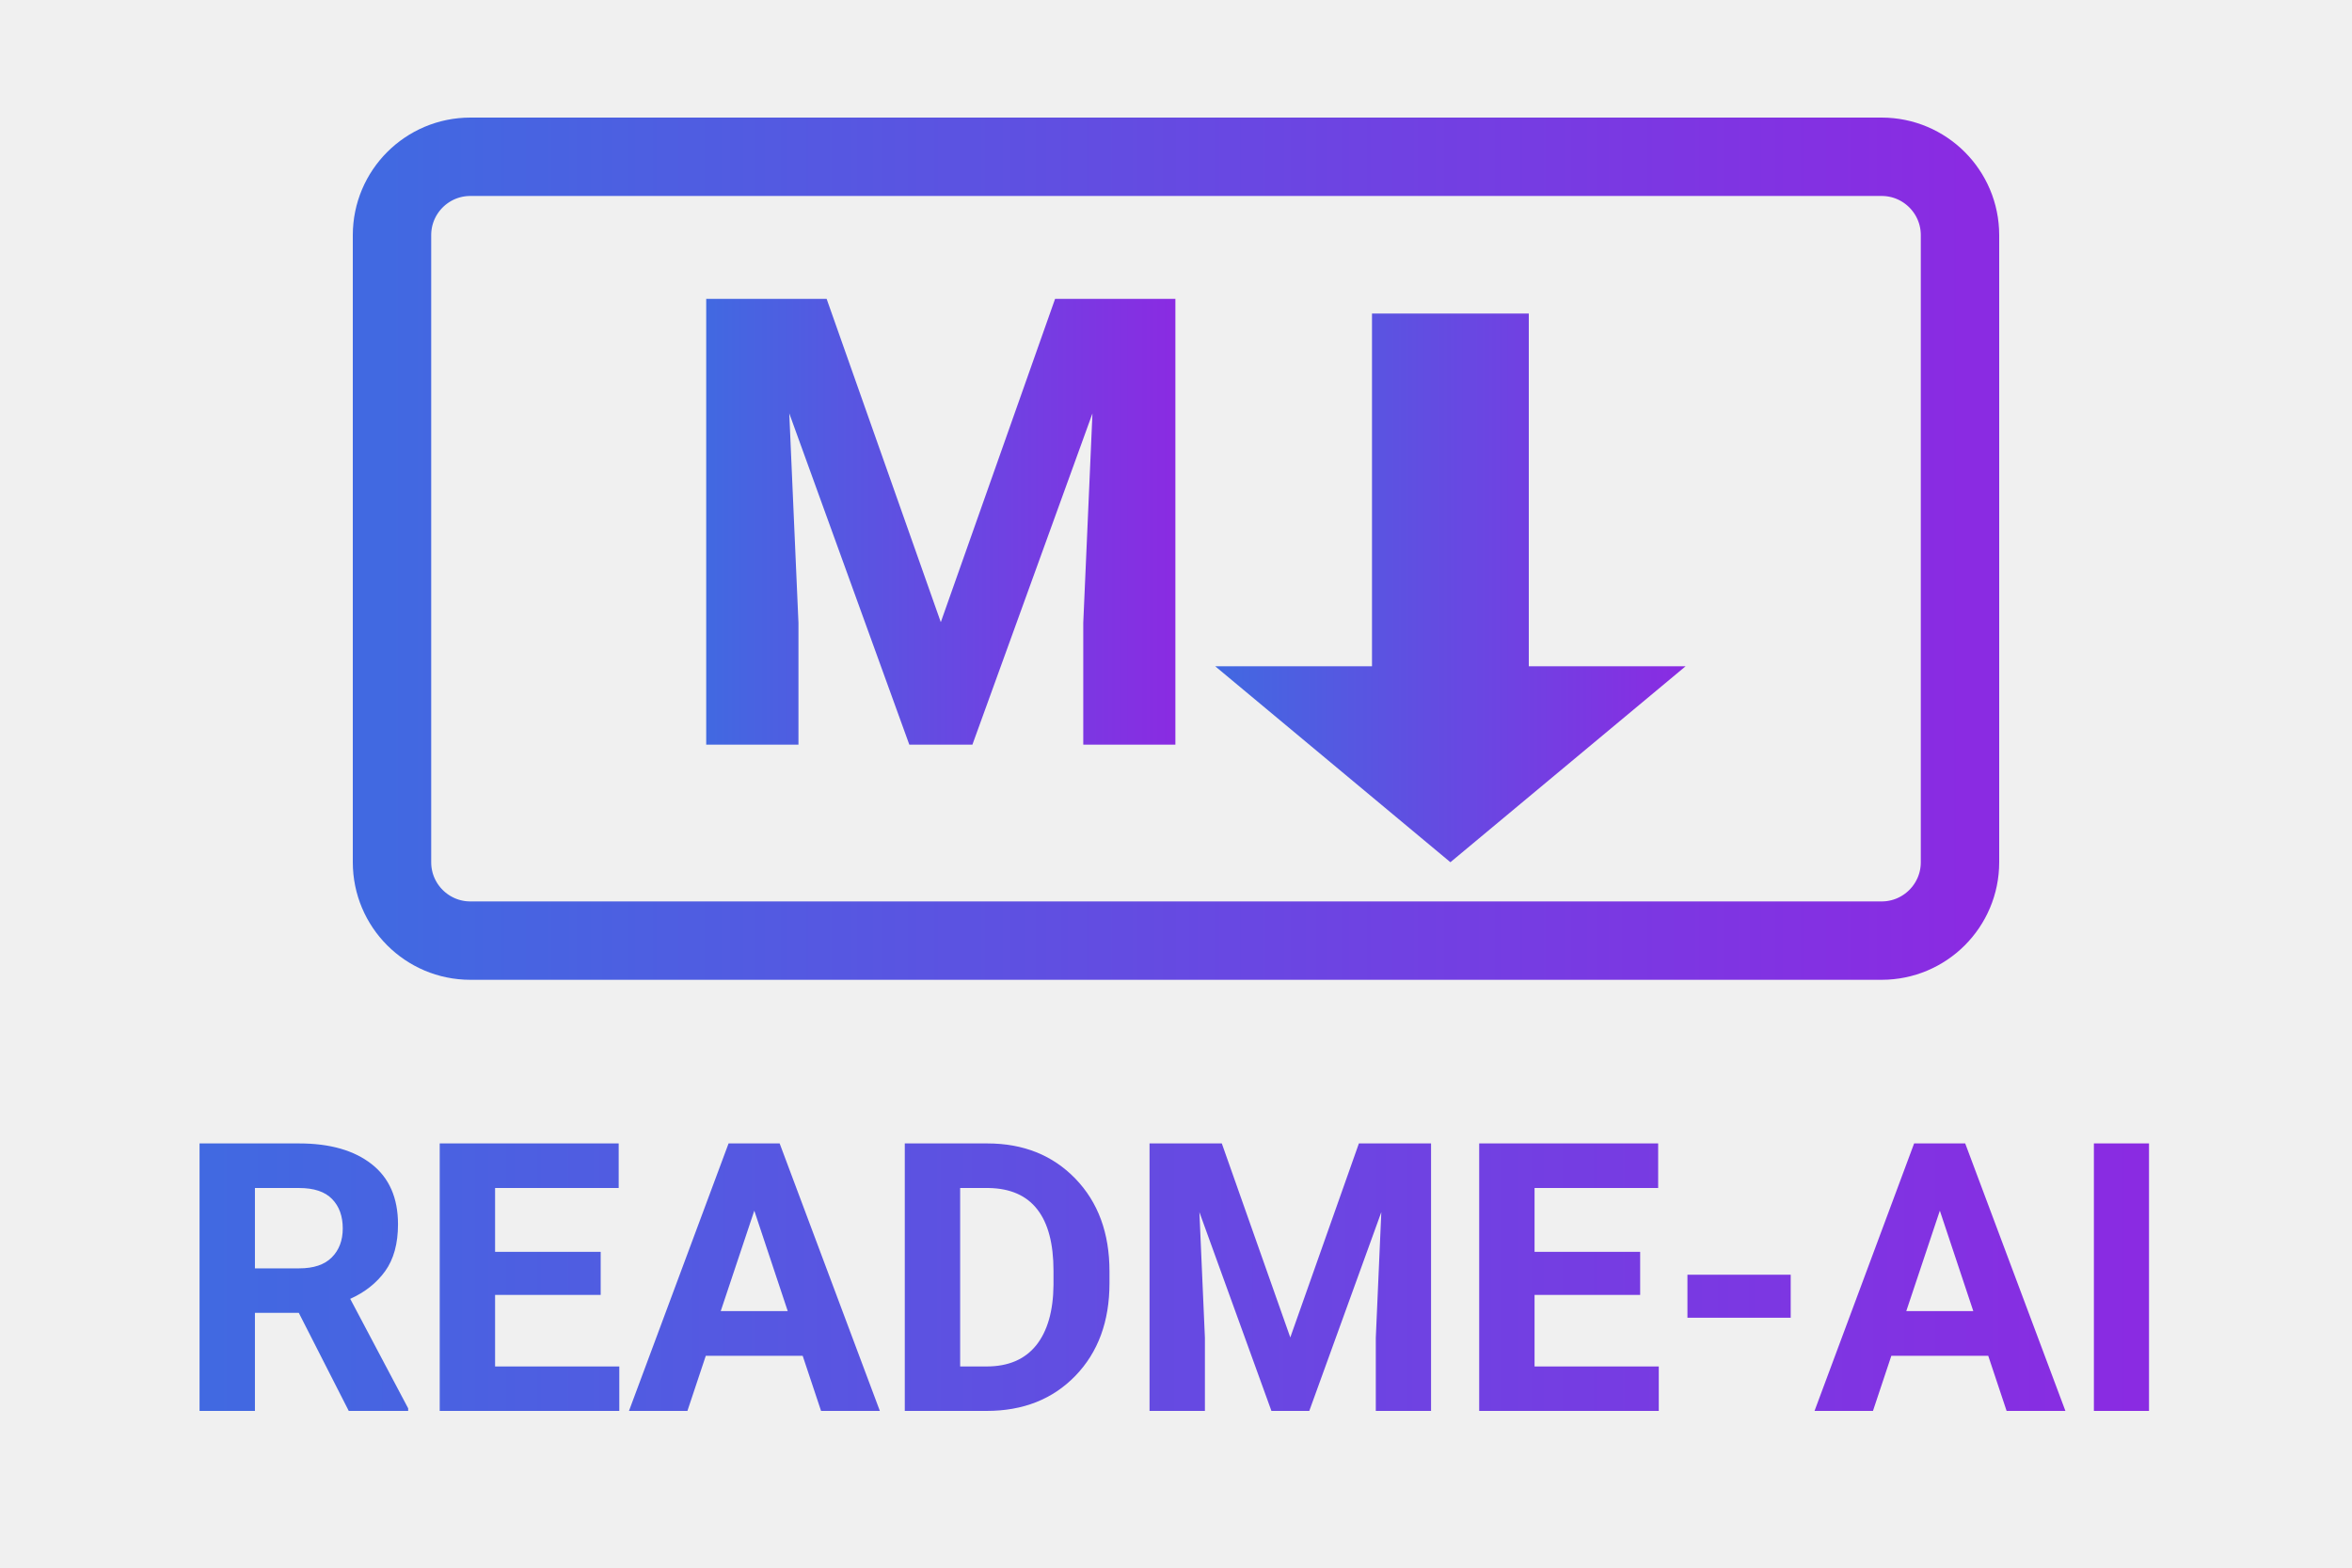
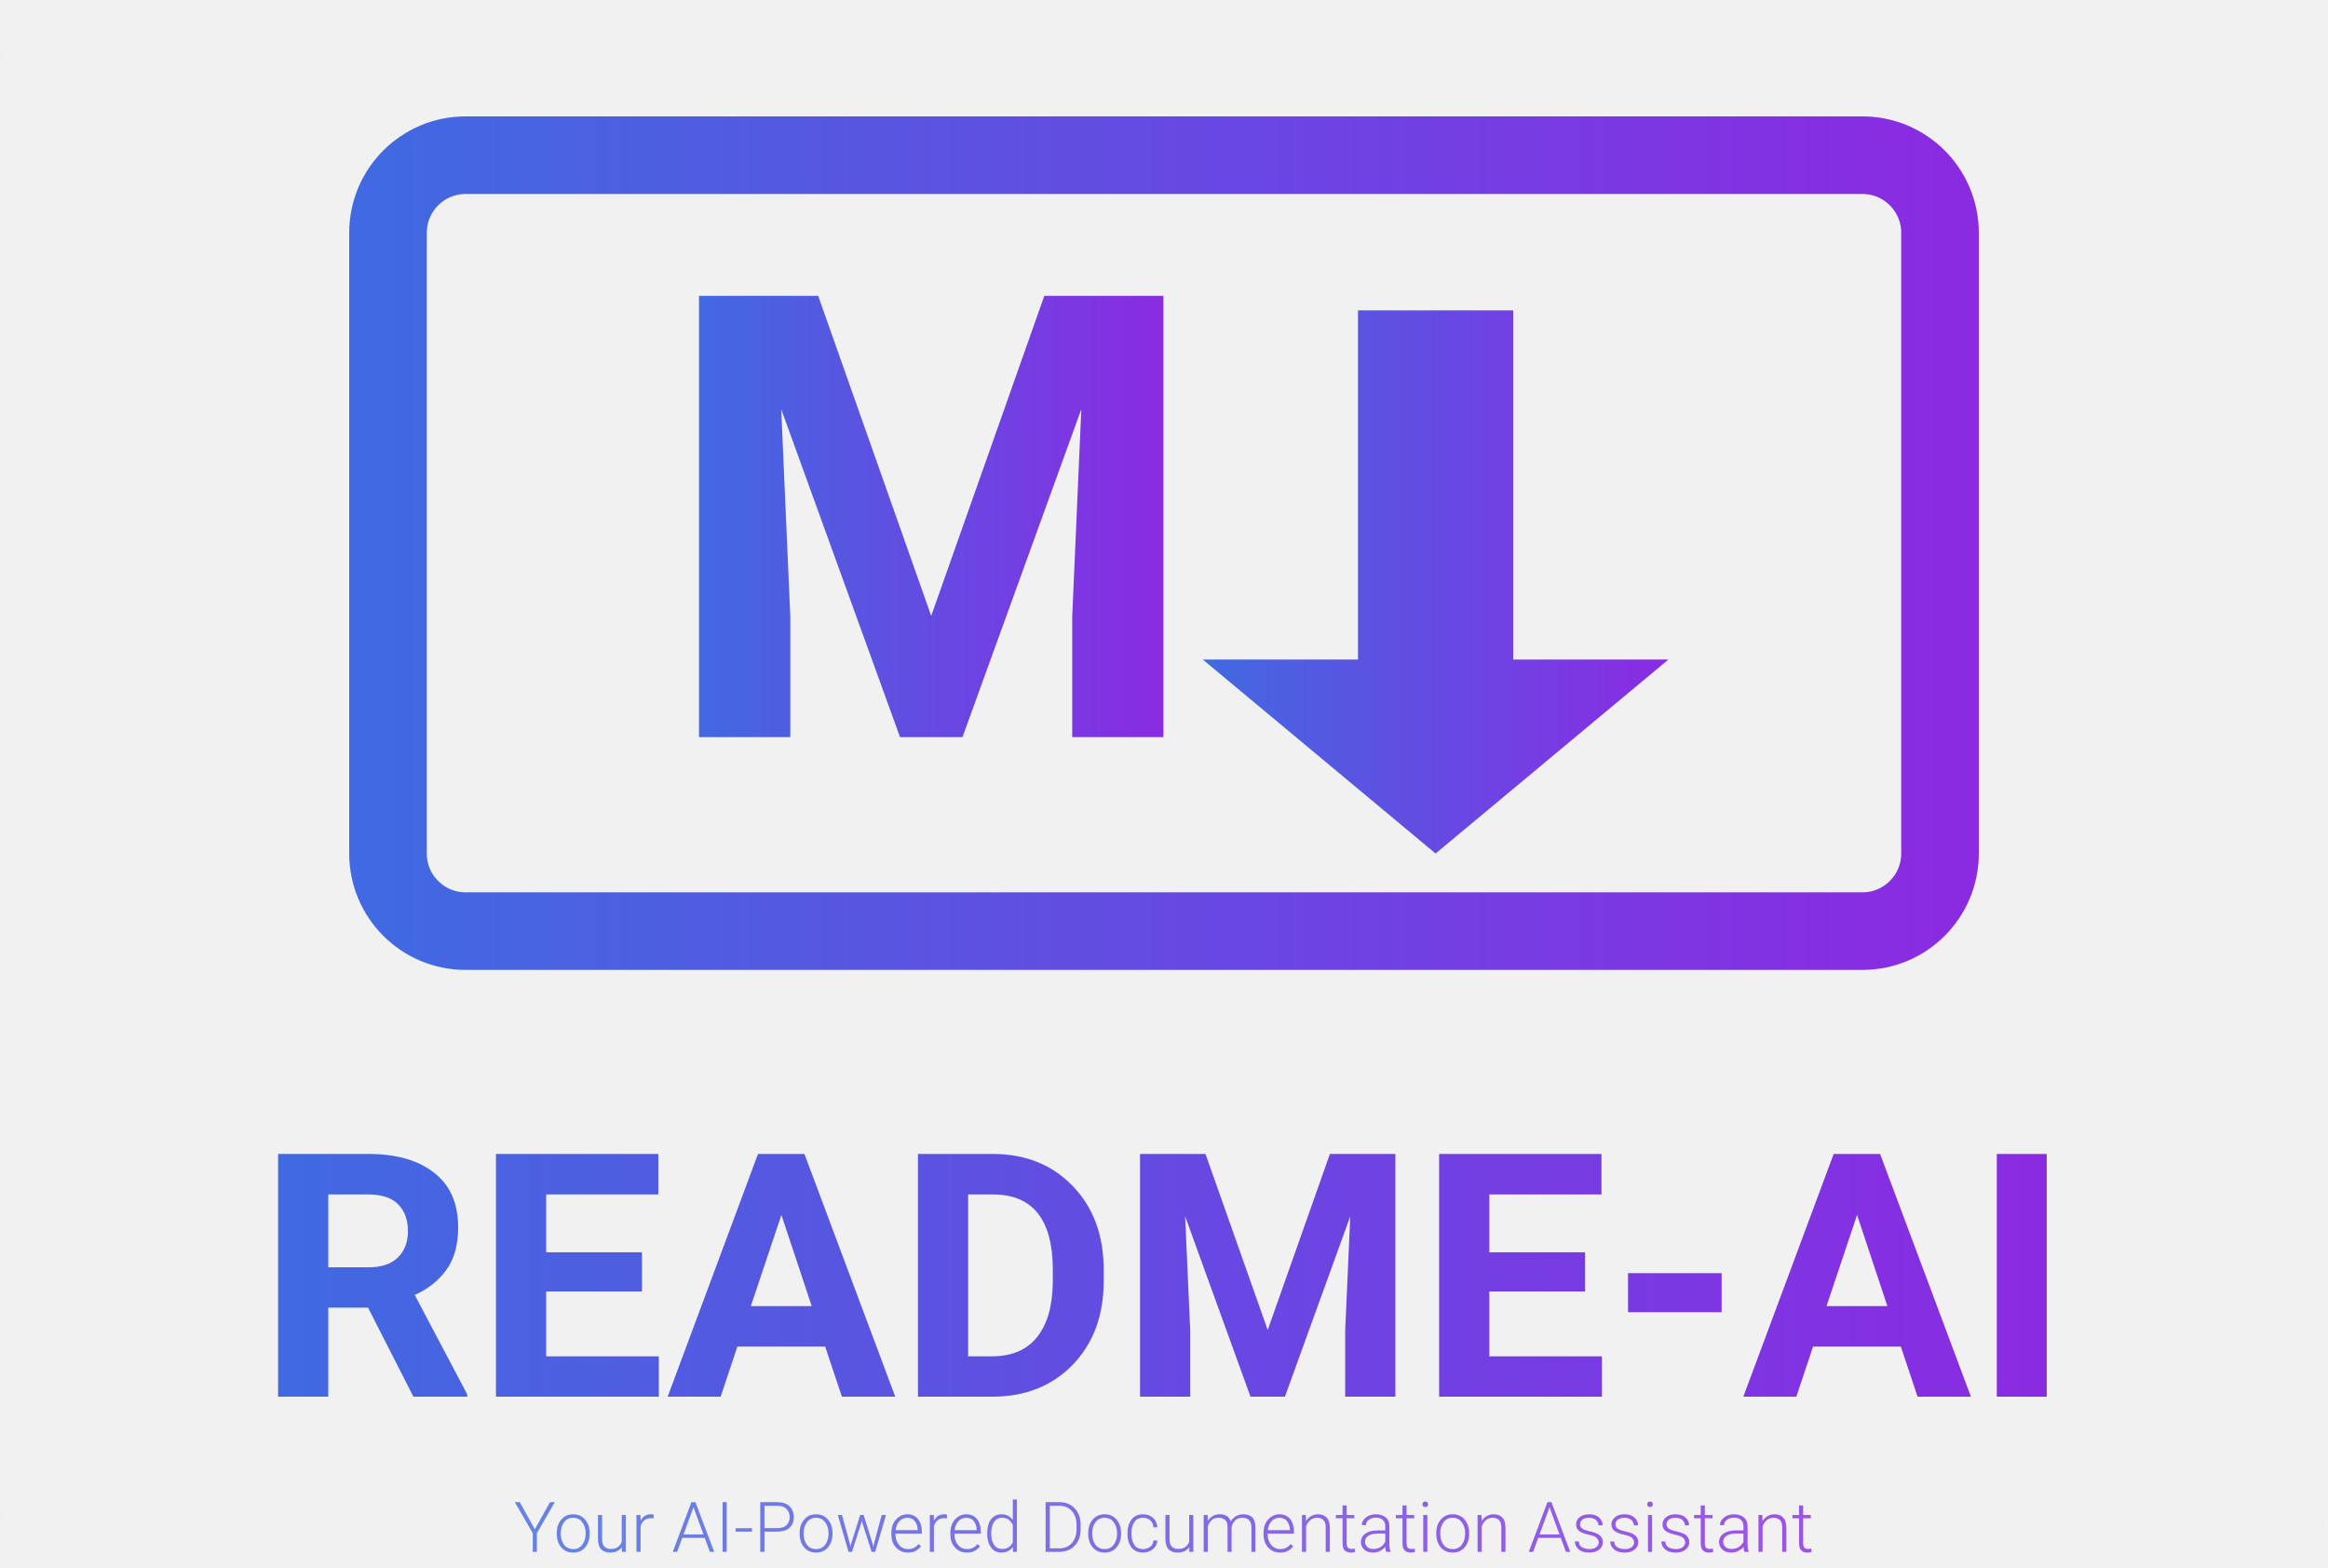
- <svg xmlns="http://www.w3.org/2000/svg" viewBox="0 0 300 200">
+ <svg xmlns="http://www.w3.org/2000/svg" viewBox="0 0 300 202">
+   <rect x="0" y="0" width="300" height="202" fill="#ffffff" opacity="0.1" rx="10" />
  <defs>
    <linearGradient id="blueviolet" x1="0%" y1="0%" x2="100%" y2="0%">
      <stop offset="0%" style="stop-color:#4169E1;stop-opacity:1" />
      <stop offset="100%" style="stop-color:#8A2BE2;stop-opacity:1" />
    </linearGradient>
  </defs>
  <rect x="50" y="20" width="200" height="100" rx="10" stroke="url(#blueviolet)" stroke-width="10" fill="none" />
  <text x="85" y="95" font-family="Roboto, sans-serif" font-size="80" font-weight="bold" fill="url(#blueviolet)">M</text>
  <path d="M175 40 L175 85 L155 85 L185 110 L215 85 L195 85 L195 40 Z" fill="url(#blueviolet)" />
-   <text x="150" y="180" font-family="Roboto, sans-serif" font-size="48" font-weight="bold" text-anchor="middle" fill="url(#blueviolet)">README-AI</text>
+   <text x="150" y="180" font-family="Roboto, sans-serif" font-size="44" font-weight="bold" text-anchor="middle" fill="url(#blueviolet)">
+     README-AI
+   </text>
+   <text x="150" y="200" font-family="Roboto, sans-serif" font-size="9" font-weight="350" text-anchor="middle" fill="url(#blueviolet)" opacity="0.8">
+     Your AI-Powered Documentation Assistant
+   </text>
</svg>
